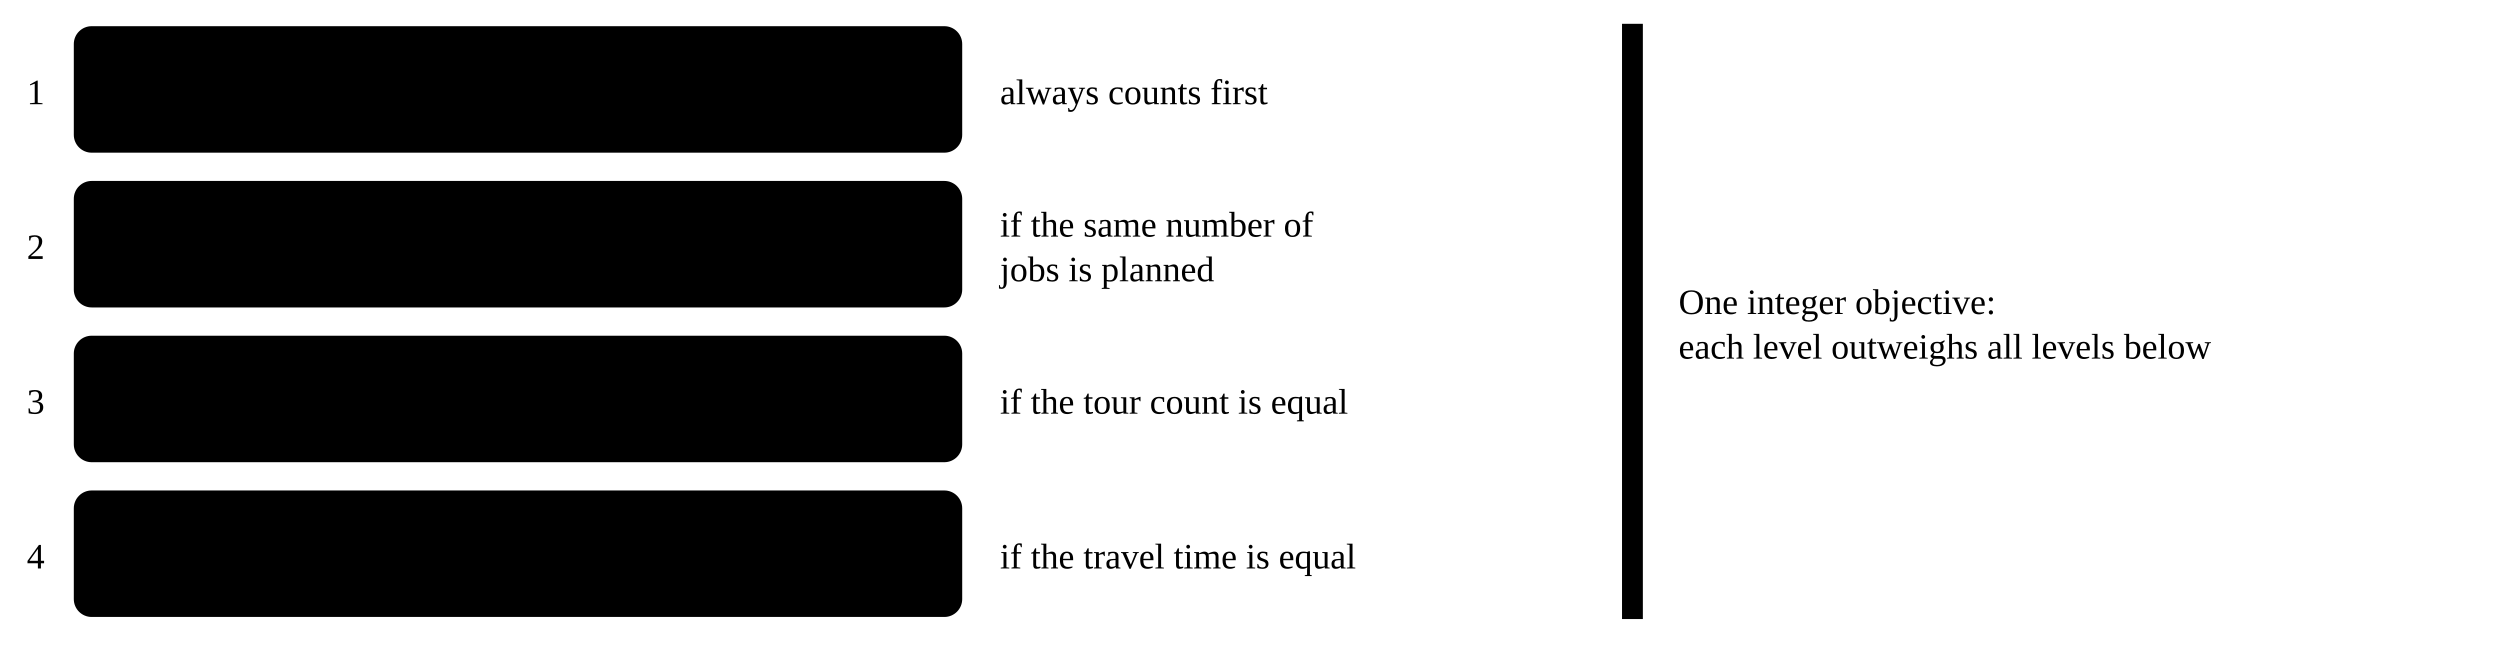
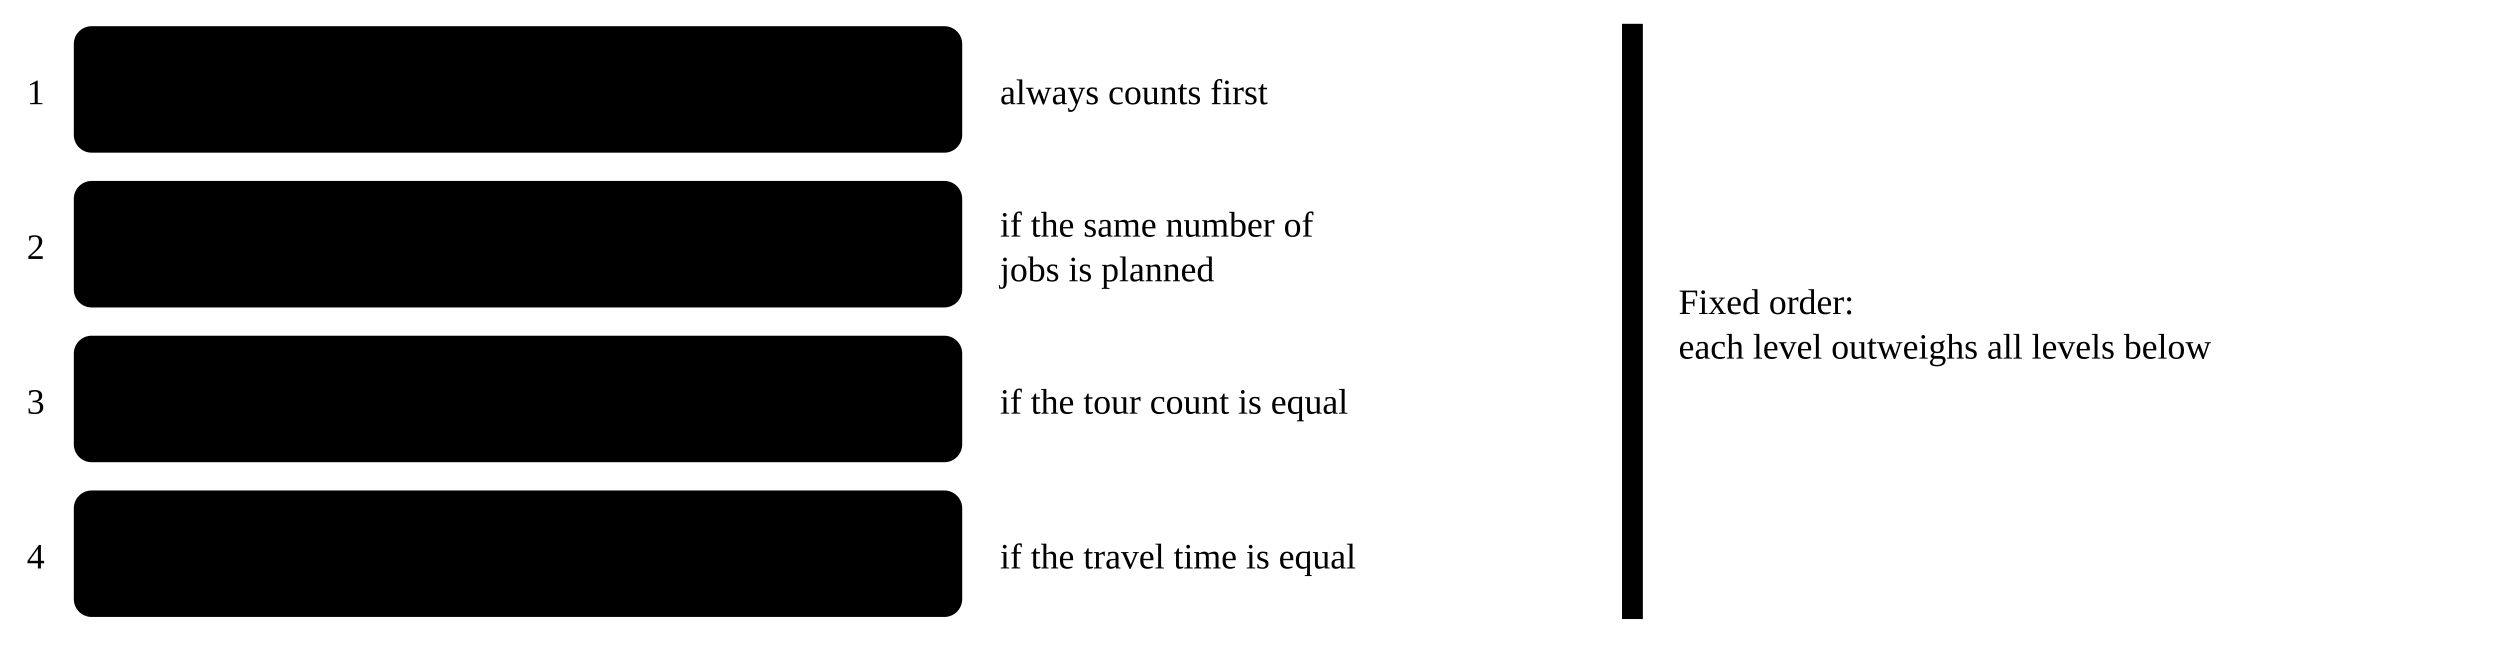
<svg xmlns="http://www.w3.org/2000/svg" class="figure-svg fig-wide" width="840" height="224" viewBox="0 0 840 224" role="img" aria-labelledby="fig-tg-objective-t fig-tg-objective-d">
  <text class="fig-num" x="12" y="35" text-anchor="middle">1</text>
  <rect class="fig-focus" x="24.8" y="8.8" width="298.5" height="42.5" rx="6" />
  <text class="fig-t-on" x="174" y="35" text-anchor="middle">All due jobs planned</text>
  <text class="fig-t-s" x="336" y="35" text-anchor="start">always counts first</text>
  <text class="fig-num" x="12" y="87" text-anchor="middle">2</text>
  <rect class="fig-box" x="24.8" y="60.8" width="298.5" height="42.5" rx="6" />
  <text class="fig-t" x="174" y="87" text-anchor="middle">As few tours as possible</text>
  <text class="fig-t-s" x="336" y="79.5" text-anchor="start">if the same number of</text>
  <text class="fig-t-s" x="336" y="94.5" text-anchor="start">jobs is planned</text>
  <text class="fig-num" x="12" y="139" text-anchor="middle">3</text>
  <rect class="fig-box" x="24.8" y="112.8" width="298.5" height="42.5" rx="6" />
  <text class="fig-t" x="174" y="139" text-anchor="middle">As little travel time as possible</text>
  <text class="fig-t-s" x="336" y="139" text-anchor="start">if the tour count is equal</text>
  <text class="fig-num" x="12" y="191" text-anchor="middle">4</text>
  <rect class="fig-box" x="24.8" y="164.8" width="298.5" height="42.5" rx="6" />
  <text class="fig-t" x="174" y="191" text-anchor="middle">As short a distance as possible</text>
  <text class="fig-t-s" x="336" y="191" text-anchor="start">if the travel time is equal</text>
  <path class="fig-ln" d="M545 8H552V208H545" />
-   <text class="fig-t-s" x="564" y="105.5" text-anchor="start">One integer objective:</text>
+   <text class="fig-t-s" x="564" y="105.5" text-anchor="start">Fixed order:</text>
  <text class="fig-t-s" x="564" y="120.5" text-anchor="start">each level outweighs all levels below</text>
</svg>
